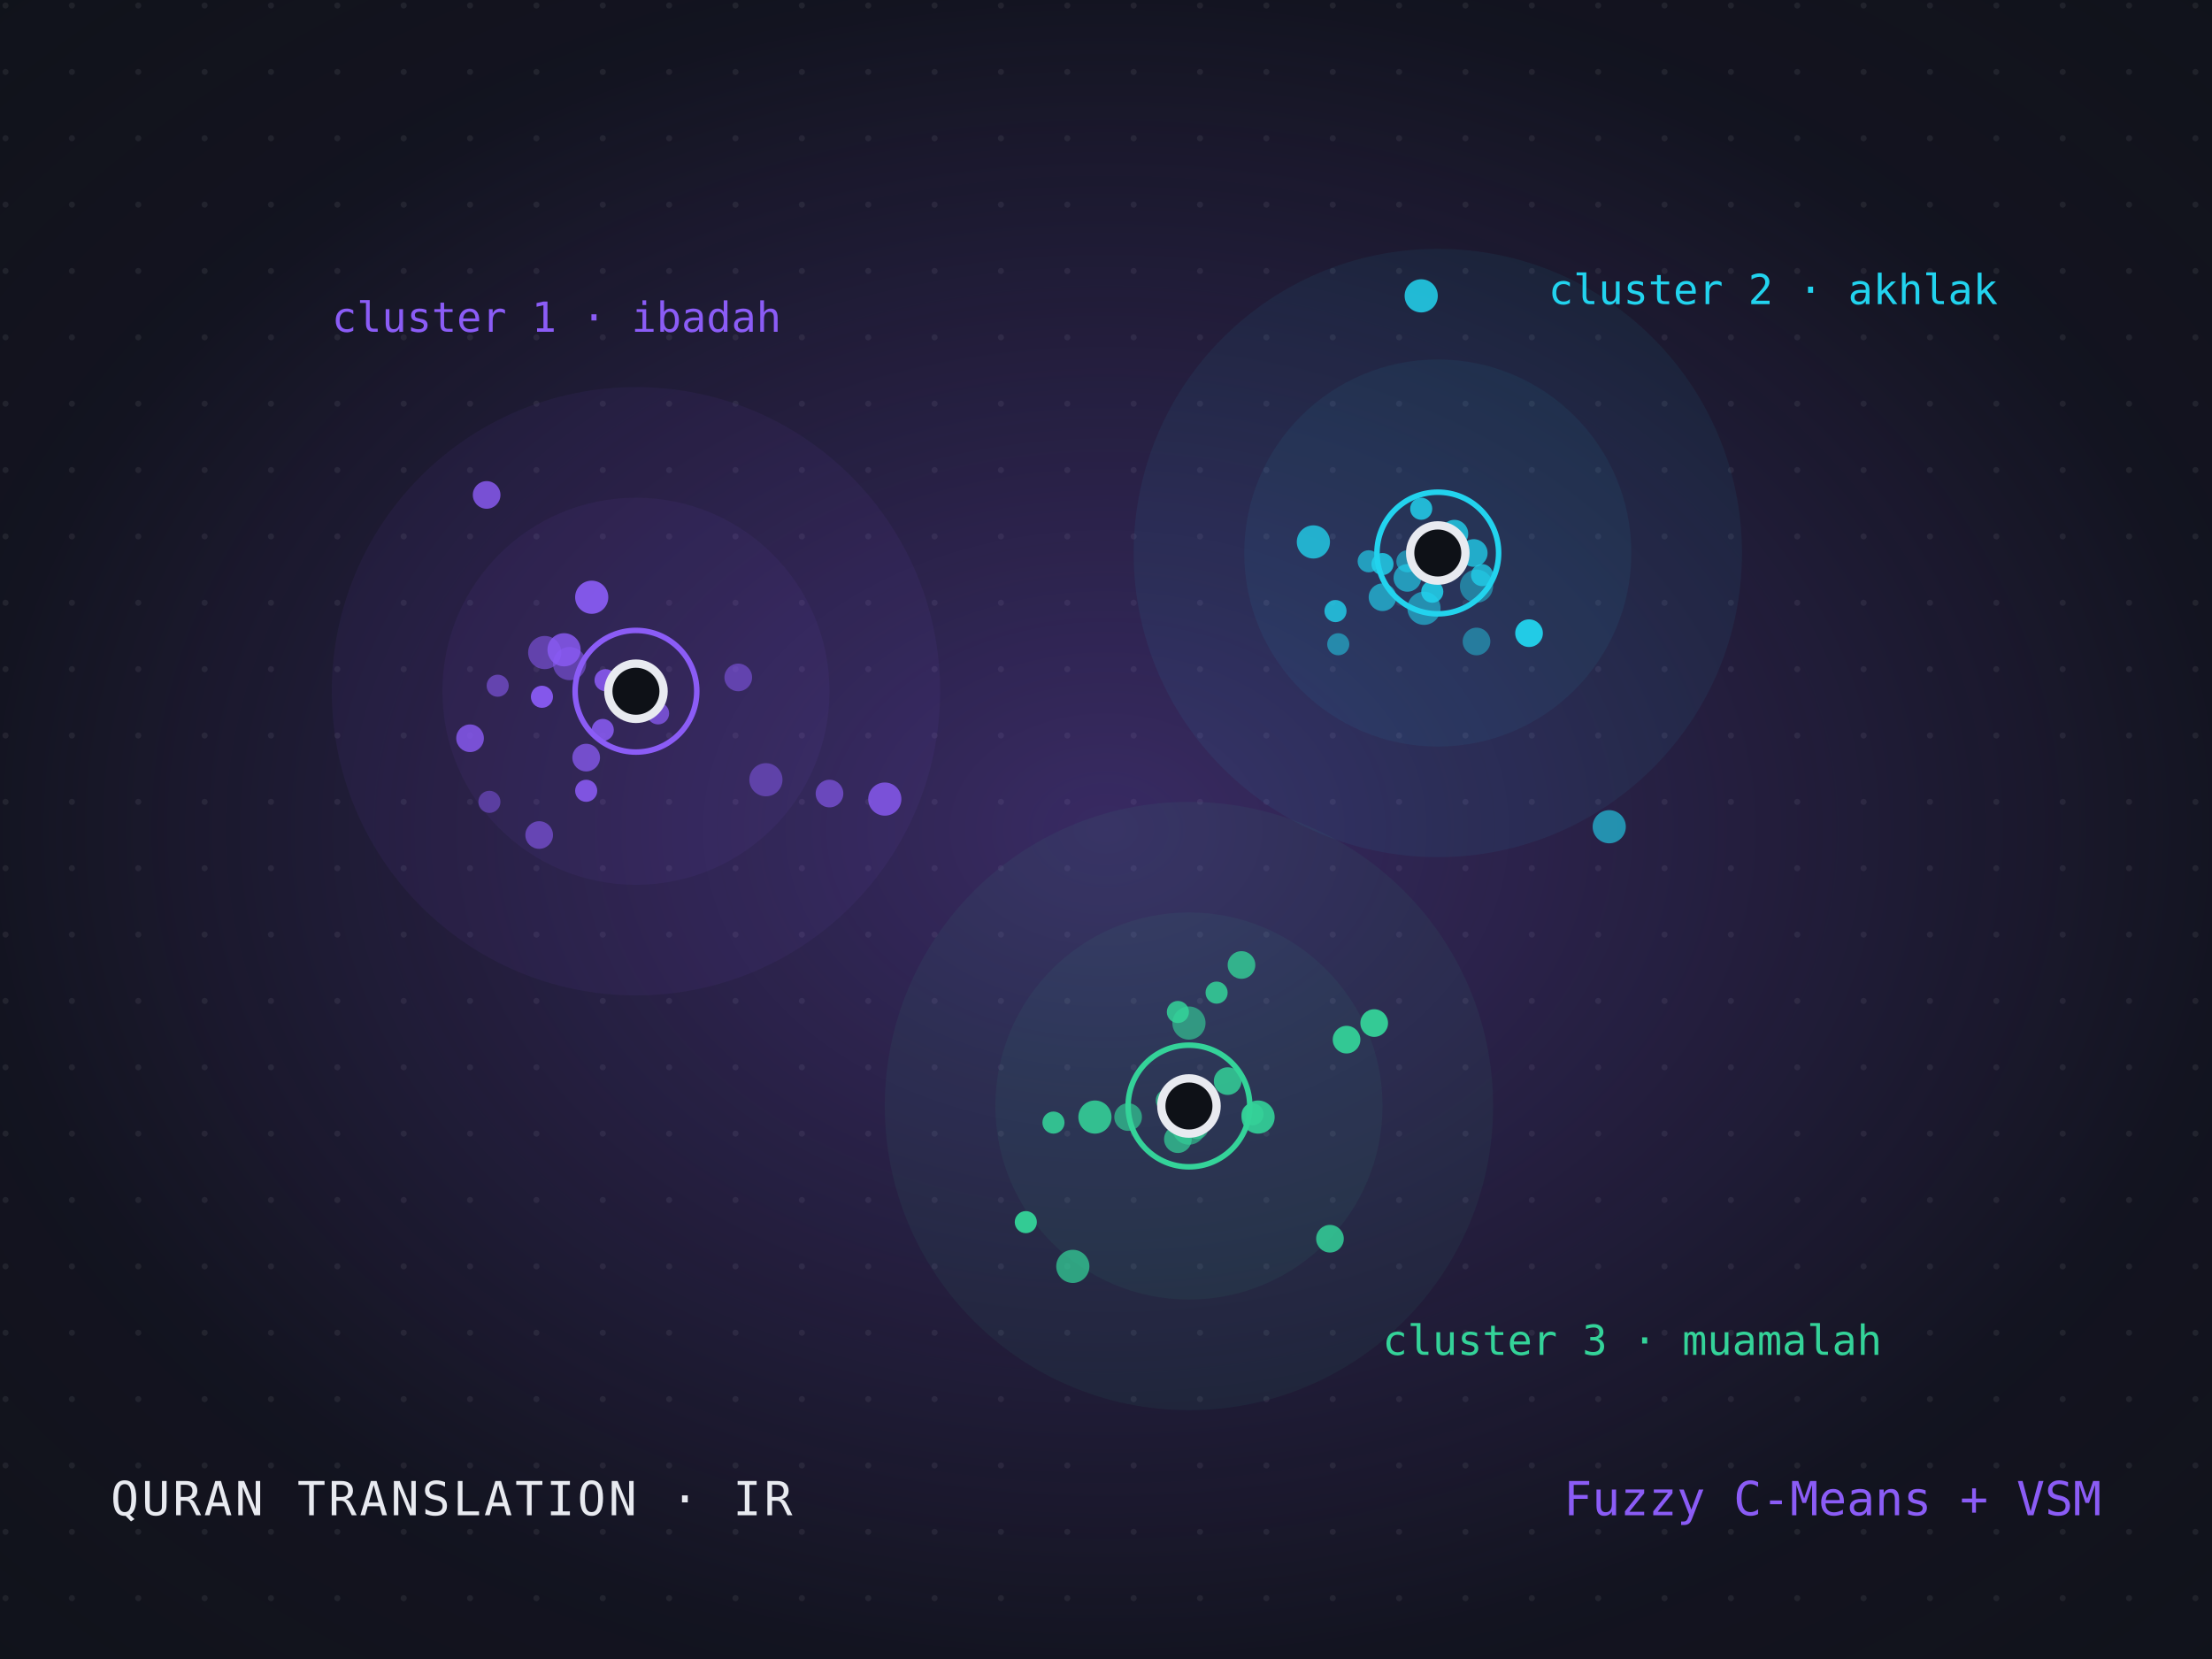
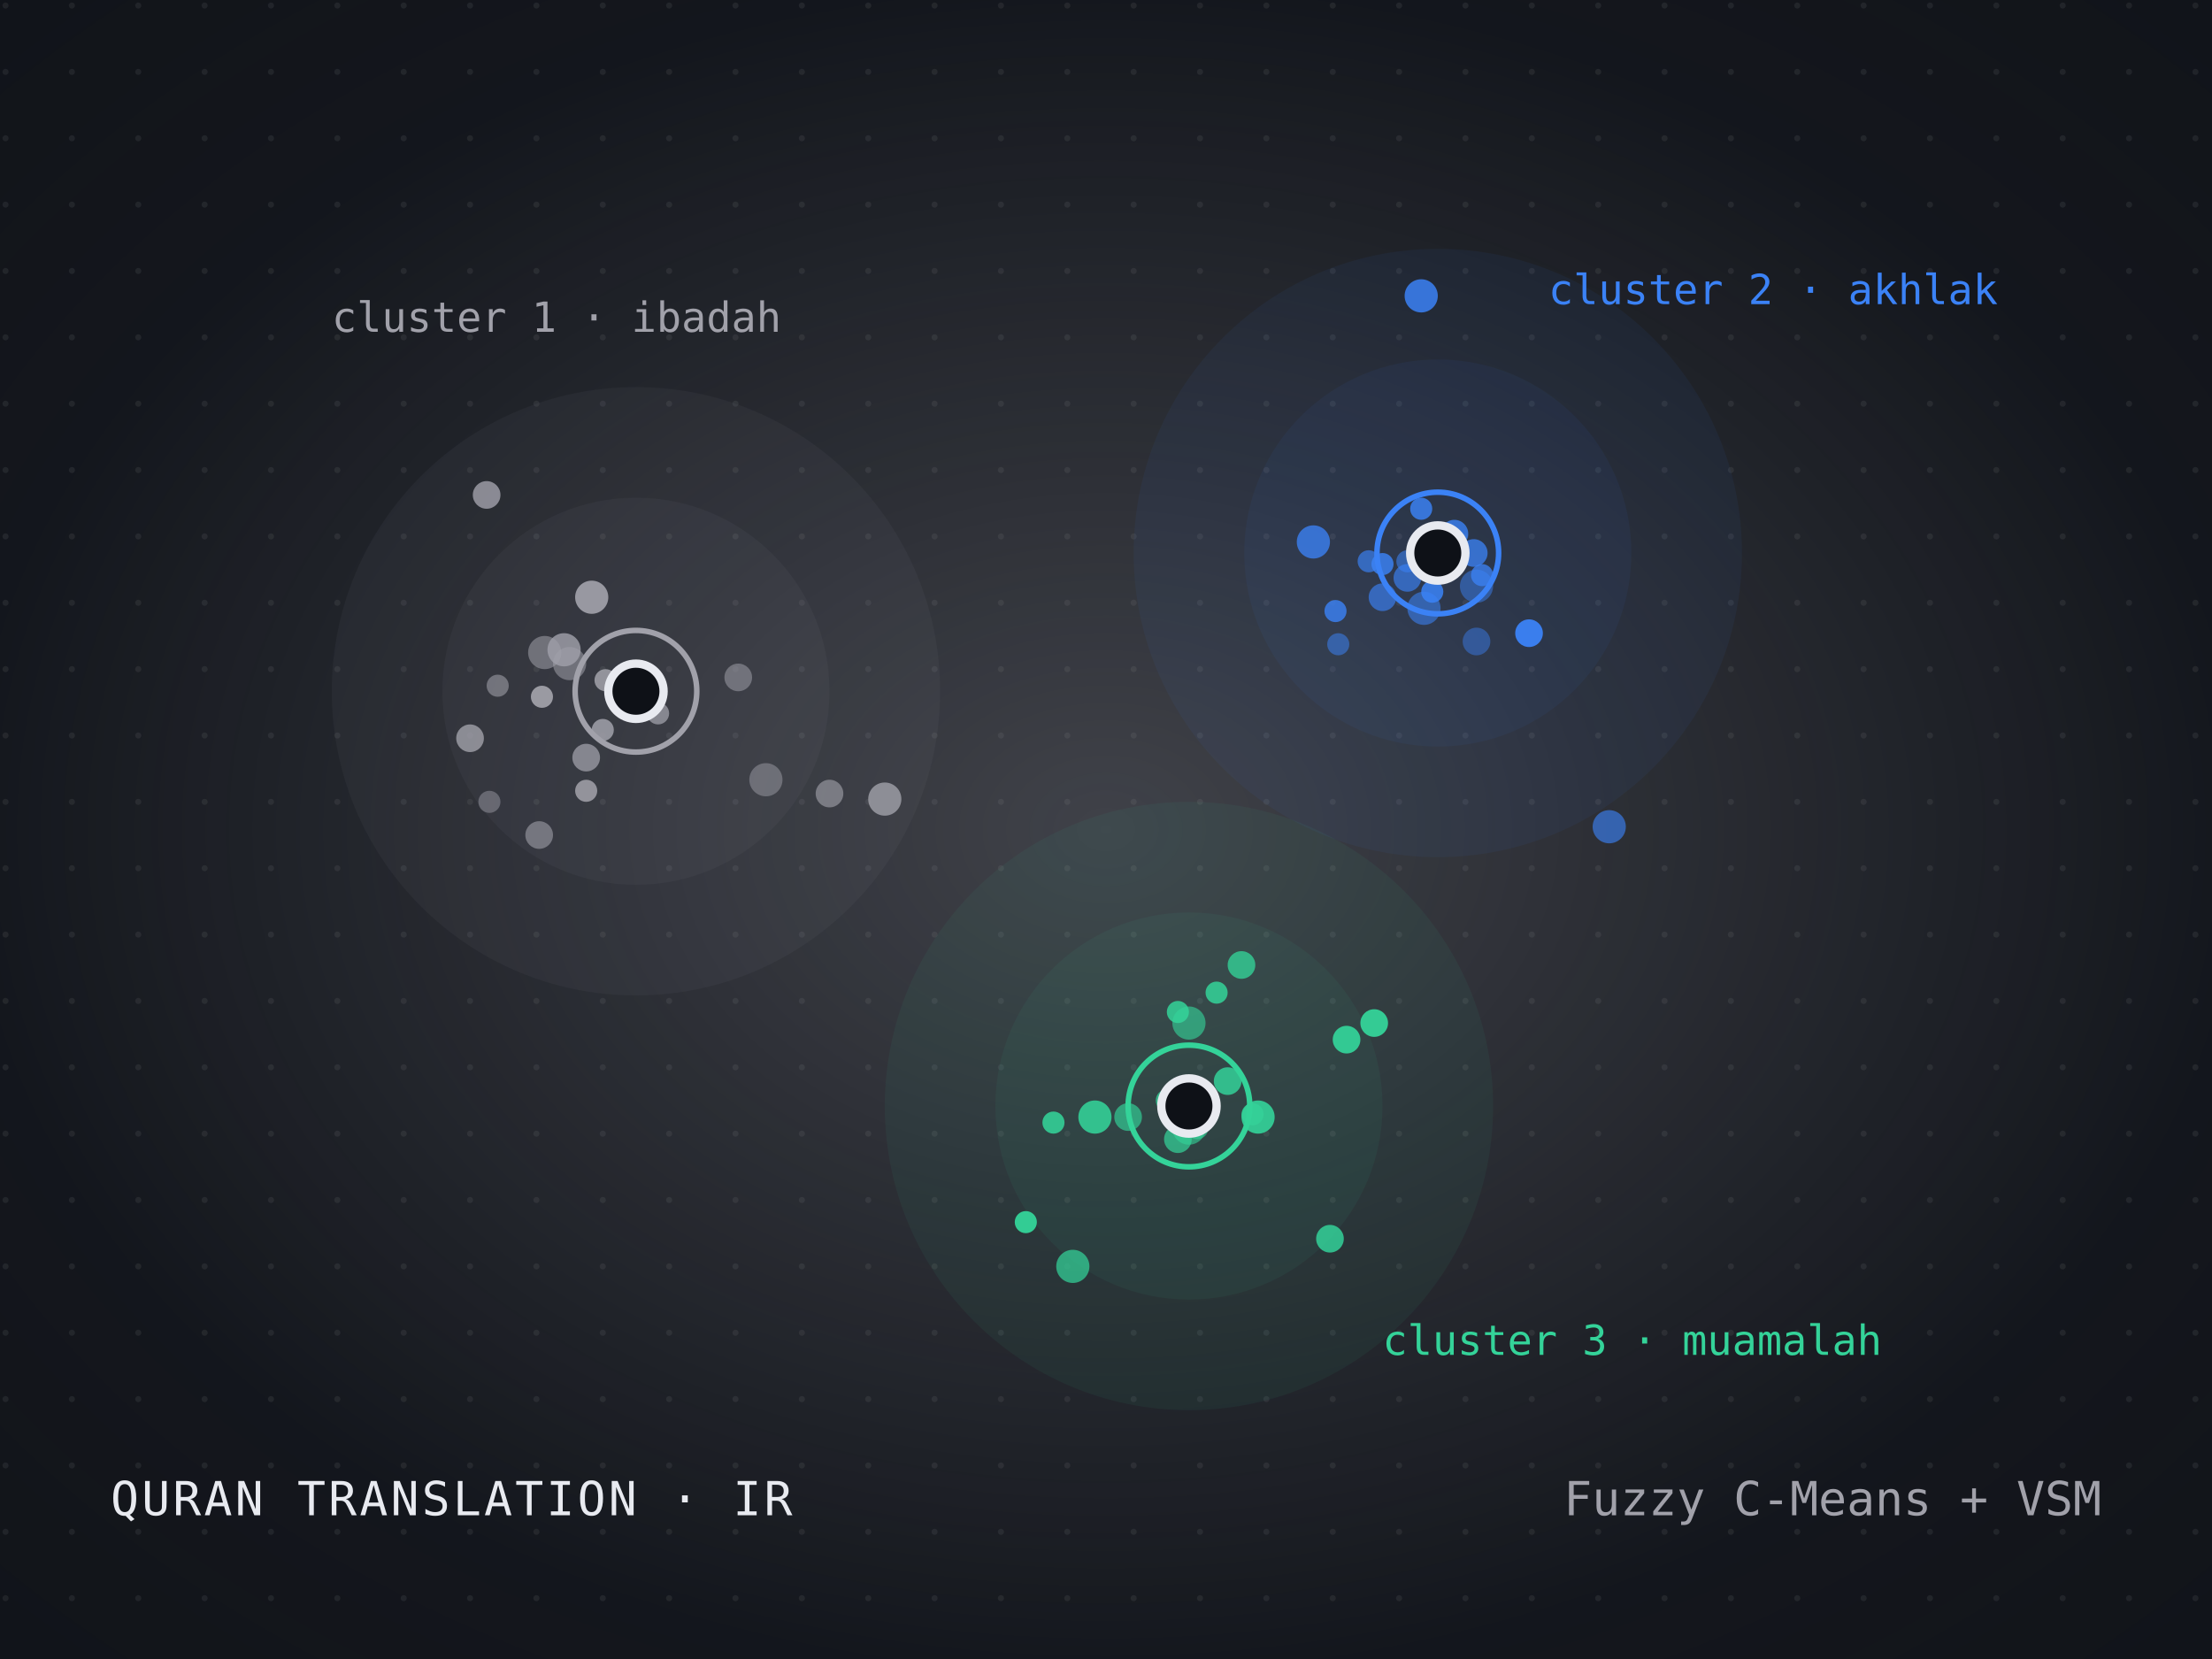
<svg xmlns="http://www.w3.org/2000/svg" viewBox="0 0 800 600" width="800" height="600">
  <defs>
    <radialGradient id="g" cx="50%" cy="50%" r="85%">
-       <stop offset="0" stop-color="#8b5cf6" stop-opacity=".34" />
-       <stop offset=".6" stop-color="#8b5cf6" stop-opacity=".04" />
-       <stop offset="1" stop-color="#8b5cf6" stop-opacity="0" />
+       <stop offset="0" stop-color="#a1a1aa" stop-opacity=".34" />
+       <stop offset=".6" stop-color="#a1a1aa" stop-opacity=".04" />
+       <stop offset="1" stop-color="#a1a1aa" stop-opacity="0" />
    </radialGradient>
    <pattern id="d" width="24" height="24" patternUnits="userSpaceOnUse">
      <circle cx="2" cy="2" r="1.1" fill="#fff" fill-opacity=".07" />
    </pattern>
    <linearGradient id="a" x1="0" x2="1" y1="0" y2="1">
-       <stop stop-color="#8b5cf6" />
-       <stop offset="1" stop-color="#22d3ee" />
+       <stop stop-color="#3b82f6" />
+       <stop offset="1" stop-color="#38bdf8" />
    </linearGradient>
  </defs>
  <style>
.m{font-family:"JetBrains Mono",ui-monospace,SFMono-Regular,Menlo,Consolas,monospace}
.s{font-family:"Space Grotesk","Inter",system-ui,-apple-system,"Segoe UI",sans-serif}
.lab{fill:#e8eaf0;font-size:17px;letter-spacing:.06em}
.mu{fill:#9aa3b2}
@keyframes pulse{0%{opacity:.9;transform:scale(.4)}100%{opacity:0;transform:scale(1.6)}}
@keyframes scan{0%,100%{transform:translateY(0)}50%{transform:translateY(300px)}}
@keyframes blink{50%{opacity:0}}
@keyframes float{50%{transform:translateY(-8px)}}
@media (prefers-reduced-motion:reduce){*{animation:none!important}}
</style>
  <rect width="800" height="600" fill="#0e1117" />
  <rect width="800" height="600" fill="url(#d)" />
  <rect class="glow" width="800" height="600" fill="url(#g)" />
  <g class="fg">
-     <circle cx="230" cy="250" r="110" fill="#8b5cf6" fill-opacity=".06" />
-     <circle cx="230" cy="250" r="70" fill="#8b5cf6" fill-opacity=".06" />
-     <circle cx="520" cy="200" r="110" fill="#22d3ee" fill-opacity=".06" />
-     <circle cx="520" cy="200" r="70" fill="#22d3ee" fill-opacity=".06" />
+     <circle cx="230" cy="250" r="110" fill="#a1a1aa" fill-opacity=".06" />
+     <circle cx="230" cy="250" r="70" fill="#a1a1aa" fill-opacity=".06" />
+     <circle cx="520" cy="200" r="110" fill="#3b82f6" fill-opacity=".06" />
+     <circle cx="520" cy="200" r="70" fill="#3b82f6" fill-opacity=".06" />
    <circle cx="430" cy="400" r="110" fill="#34d399" fill-opacity=".06" />
    <circle cx="430" cy="400" r="70" fill="#34d399" fill-opacity=".06" />
-     <circle cx="212" cy="286" r="4" fill="#8b5cf6" fill-opacity="0.86" />
-     <circle cx="277" cy="282" r="6" fill="#8b5cf6" fill-opacity="0.48" />
-     <circle cx="180" cy="248" r="4" fill="#8b5cf6" fill-opacity="0.57" />
-     <circle cx="219" cy="246" r="4" fill="#8b5cf6" fill-opacity="0.86" />
-     <circle cx="238" cy="258" r="4" fill="#8b5cf6" fill-opacity="0.74" />
-     <circle cx="177" cy="290" r="4" fill="#8b5cf6" fill-opacity="0.47" />
-     <circle cx="234" cy="245" r="4" fill="#8b5cf6" fill-opacity="0.74" />
-     <circle cx="206" cy="240" r="6" fill="#8b5cf6" fill-opacity="0.54" />
-     <circle cx="204" cy="235" r="6" fill="#8b5cf6" fill-opacity="0.81" />
-     <circle cx="197" cy="236" r="6" fill="#8b5cf6" fill-opacity="0.55" />
-     <circle cx="214" cy="216" r="6" fill="#8b5cf6" fill-opacity="0.91" />
-     <circle cx="218" cy="264" r="4" fill="#8b5cf6" fill-opacity="0.85" />
-     <circle cx="229" cy="248" r="6" fill="#8b5cf6" fill-opacity="0.70" />
-     <circle cx="195" cy="302" r="5" fill="#8b5cf6" fill-opacity="0.59" />
-     <circle cx="267" cy="245" r="5" fill="#8b5cf6" fill-opacity="0.53" />
-     <circle cx="196" cy="252" r="4" fill="#8b5cf6" fill-opacity="0.93" />
-     <circle cx="300" cy="287" r="5" fill="#8b5cf6" fill-opacity="0.62" />
-     <circle cx="212" cy="274" r="5" fill="#8b5cf6" fill-opacity="0.74" />
-     <circle cx="170" cy="267" r="5" fill="#8b5cf6" fill-opacity="0.80" />
-     <circle cx="320" cy="289" r="6" fill="#8b5cf6" fill-opacity="0.80" />
-     <circle cx="176" cy="179" r="5" fill="#8b5cf6" fill-opacity="0.81" />
-     <circle cx="233" cy="247" r="5" fill="#8b5cf6" fill-opacity="0.46" />
-     <circle cx="509" cy="203" r="4" fill="#22d3ee" fill-opacity="0.56" />
-     <circle cx="515" cy="220" r="6" fill="#22d3ee" fill-opacity="0.57" />
-     <circle cx="509" cy="209" r="5" fill="#22d3ee" fill-opacity="0.65" />
-     <circle cx="518" cy="214" r="4" fill="#22d3ee" fill-opacity="0.86" />
-     <circle cx="526" cy="193" r="5" fill="#22d3ee" fill-opacity="0.79" />
-     <circle cx="484" cy="233" r="4" fill="#22d3ee" fill-opacity="0.53" />
-     <circle cx="522" cy="204" r="5" fill="#22d3ee" fill-opacity="0.87" />
-     <circle cx="534" cy="232" r="5" fill="#22d3ee" fill-opacity="0.45" />
-     <circle cx="483" cy="221" r="4" fill="#22d3ee" fill-opacity="0.80" />
-     <circle cx="475" cy="196" r="6" fill="#22d3ee" fill-opacity="0.78" />
-     <circle cx="514" cy="107" r="6" fill="#22d3ee" fill-opacity="0.85" />
-     <circle cx="500" cy="216" r="5" fill="#22d3ee" fill-opacity="0.65" />
-     <circle cx="495" cy="203" r="4" fill="#22d3ee" fill-opacity="0.67" />
-     <circle cx="534" cy="212" r="6" fill="#22d3ee" fill-opacity="0.48" />
-     <circle cx="533" cy="200" r="5" fill="#22d3ee" fill-opacity="0.76" />
-     <circle cx="536" cy="208" r="4" fill="#22d3ee" fill-opacity="0.76" />
-     <circle cx="520" cy="201" r="5" fill="#22d3ee" fill-opacity="0.69" />
-     <circle cx="553" cy="229" r="5" fill="#22d3ee" fill-opacity="0.95" />
-     <circle cx="500" cy="204" r="4" fill="#22d3ee" fill-opacity="0.82" />
-     <circle cx="520" cy="198" r="5" fill="#22d3ee" fill-opacity="0.86" />
-     <circle cx="582" cy="299" r="6" fill="#22d3ee" fill-opacity="0.63" />
-     <circle cx="514" cy="184" r="4" fill="#22d3ee" fill-opacity="0.83" />
+     <circle cx="212" cy="286" r="4" fill="#a1a1aa" fill-opacity="0.86" />
+     <circle cx="277" cy="282" r="6" fill="#a1a1aa" fill-opacity="0.48" />
+     <circle cx="180" cy="248" r="4" fill="#a1a1aa" fill-opacity="0.57" />
+     <circle cx="219" cy="246" r="4" fill="#a1a1aa" fill-opacity="0.86" />
+     <circle cx="238" cy="258" r="4" fill="#a1a1aa" fill-opacity="0.74" />
+     <circle cx="177" cy="290" r="4" fill="#a1a1aa" fill-opacity="0.47" />
+     <circle cx="234" cy="245" r="4" fill="#a1a1aa" fill-opacity="0.74" />
+     <circle cx="206" cy="240" r="6" fill="#a1a1aa" fill-opacity="0.54" />
+     <circle cx="204" cy="235" r="6" fill="#a1a1aa" fill-opacity="0.81" />
+     <circle cx="197" cy="236" r="6" fill="#a1a1aa" fill-opacity="0.55" />
+     <circle cx="214" cy="216" r="6" fill="#a1a1aa" fill-opacity="0.91" />
+     <circle cx="218" cy="264" r="4" fill="#a1a1aa" fill-opacity="0.85" />
+     <circle cx="229" cy="248" r="6" fill="#a1a1aa" fill-opacity="0.70" />
+     <circle cx="195" cy="302" r="5" fill="#a1a1aa" fill-opacity="0.59" />
+     <circle cx="267" cy="245" r="5" fill="#a1a1aa" fill-opacity="0.53" />
+     <circle cx="196" cy="252" r="4" fill="#a1a1aa" fill-opacity="0.93" />
+     <circle cx="300" cy="287" r="5" fill="#a1a1aa" fill-opacity="0.62" />
+     <circle cx="212" cy="274" r="5" fill="#a1a1aa" fill-opacity="0.74" />
+     <circle cx="170" cy="267" r="5" fill="#a1a1aa" fill-opacity="0.80" />
+     <circle cx="320" cy="289" r="6" fill="#a1a1aa" fill-opacity="0.80" />
+     <circle cx="176" cy="179" r="5" fill="#a1a1aa" fill-opacity="0.81" />
+     <circle cx="233" cy="247" r="5" fill="#a1a1aa" fill-opacity="0.46" />
+     <circle cx="509" cy="203" r="4" fill="#3b82f6" fill-opacity="0.56" />
+     <circle cx="515" cy="220" r="6" fill="#3b82f6" fill-opacity="0.57" />
+     <circle cx="509" cy="209" r="5" fill="#3b82f6" fill-opacity="0.65" />
+     <circle cx="518" cy="214" r="4" fill="#3b82f6" fill-opacity="0.86" />
+     <circle cx="526" cy="193" r="5" fill="#3b82f6" fill-opacity="0.79" />
+     <circle cx="484" cy="233" r="4" fill="#3b82f6" fill-opacity="0.53" />
+     <circle cx="522" cy="204" r="5" fill="#3b82f6" fill-opacity="0.87" />
+     <circle cx="534" cy="232" r="5" fill="#3b82f6" fill-opacity="0.45" />
+     <circle cx="483" cy="221" r="4" fill="#3b82f6" fill-opacity="0.80" />
+     <circle cx="475" cy="196" r="6" fill="#3b82f6" fill-opacity="0.78" />
+     <circle cx="514" cy="107" r="6" fill="#3b82f6" fill-opacity="0.85" />
+     <circle cx="500" cy="216" r="5" fill="#3b82f6" fill-opacity="0.65" />
+     <circle cx="495" cy="203" r="4" fill="#3b82f6" fill-opacity="0.67" />
+     <circle cx="534" cy="212" r="6" fill="#3b82f6" fill-opacity="0.48" />
+     <circle cx="533" cy="200" r="5" fill="#3b82f6" fill-opacity="0.76" />
+     <circle cx="536" cy="208" r="4" fill="#3b82f6" fill-opacity="0.76" />
+     <circle cx="520" cy="201" r="5" fill="#3b82f6" fill-opacity="0.69" />
+     <circle cx="553" cy="229" r="5" fill="#3b82f6" fill-opacity="0.95" />
+     <circle cx="500" cy="204" r="4" fill="#3b82f6" fill-opacity="0.82" />
+     <circle cx="520" cy="198" r="5" fill="#3b82f6" fill-opacity="0.86" />
+     <circle cx="582" cy="299" r="6" fill="#3b82f6" fill-opacity="0.63" />
+     <circle cx="514" cy="184" r="4" fill="#3b82f6" fill-opacity="0.83" />
    <circle cx="426" cy="412" r="5" fill="#34d399" fill-opacity="0.71" />
    <circle cx="444" cy="391" r="5" fill="#34d399" fill-opacity="0.84" />
    <circle cx="422" cy="398" r="4" fill="#34d399" fill-opacity="0.76" />
    <circle cx="440" cy="359" r="4" fill="#34d399" fill-opacity="0.85" />
    <circle cx="431" cy="398" r="6" fill="#34d399" fill-opacity="0.70" />
    <circle cx="426" cy="366" r="4" fill="#34d399" fill-opacity="0.85" />
    <circle cx="408" cy="404" r="5" fill="#34d399" fill-opacity="0.67" />
    <circle cx="487" cy="376" r="5" fill="#34d399" fill-opacity="0.93" />
    <circle cx="426" cy="405" r="4" fill="#34d399" fill-opacity="0.62" />
    <circle cx="396" cy="404" r="6" fill="#34d399" fill-opacity="0.87" />
    <circle cx="381" cy="406" r="4" fill="#34d399" fill-opacity="0.87" />
    <circle cx="481" cy="448" r="5" fill="#34d399" fill-opacity="0.84" />
    <circle cx="430" cy="370" r="6" fill="#34d399" fill-opacity="0.62" />
    <circle cx="431" cy="396" r="6" fill="#34d399" fill-opacity="0.65" />
    <circle cx="371" cy="442" r="4" fill="#34d399" fill-opacity="0.95" />
    <circle cx="455" cy="404" r="6" fill="#34d399" fill-opacity="0.90" />
    <circle cx="449" cy="349" r="5" fill="#34d399" fill-opacity="0.78" />
    <circle cx="388" cy="458" r="6" fill="#34d399" fill-opacity="0.72" />
    <circle cx="453" cy="403" r="4" fill="#34d399" fill-opacity="0.71" />
    <circle cx="497" cy="370" r="5" fill="#34d399" fill-opacity="0.94" />
    <circle cx="433" cy="408" r="4" fill="#34d399" fill-opacity="0.60" />
    <circle cx="430" cy="408" r="6" fill="#34d399" fill-opacity="0.61" />
    <g style="transform-origin:230px 250px;animation:pulse 3s ease-out infinite">
-       <circle cx="230" cy="250" r="22" fill="none" stroke="#8b5cf6" stroke-width="2" />
+       <circle cx="230" cy="250" r="22" fill="none" stroke="#a1a1aa" stroke-width="2" />
    </g>
    <circle cx="230" cy="250" r="10" fill="#0e1117" stroke="#e8eaf0" stroke-width="3" />
    <g style="transform-origin:520px 200px;animation:pulse 3s ease-out infinite">
-       <circle cx="520" cy="200" r="22" fill="none" stroke="#22d3ee" stroke-width="2" />
+       <circle cx="520" cy="200" r="22" fill="none" stroke="#3b82f6" stroke-width="2" />
    </g>
    <circle cx="520" cy="200" r="10" fill="#0e1117" stroke="#e8eaf0" stroke-width="3" />
    <g style="transform-origin:430px 400px;animation:pulse 3s ease-out infinite">
      <circle cx="430" cy="400" r="22" fill="none" stroke="#34d399" stroke-width="2" />
    </g>
    <circle cx="430" cy="400" r="10" fill="#0e1117" stroke="#e8eaf0" stroke-width="3" />
    <g class="m" font-size="15">
-       <text x="120" y="120" fill="#8b5cf6">cluster 1 · ibadah</text>
-       <text x="560" y="110" fill="#22d3ee">cluster 2 · akhlak</text>
+       <text x="120" y="120" fill="#a1a1aa">cluster 1 · ibadah</text>
+       <text x="560" y="110" fill="#3b82f6">cluster 2 · akhlak</text>
      <text x="500" y="490" fill="#34d399">cluster 3 · muamalah</text>
    </g>
  </g>
  <g class="meta">
    <text x="40" y="548" class="m lab">QURAN TRANSLATION · IR</text>
-     <text x="760" y="548" text-anchor="end" class="m" font-size="17" fill="#8b5cf6">Fuzzy C-Means + VSM</text>
+     <text x="760" y="548" text-anchor="end" class="m" font-size="17" fill="#a1a1aa">Fuzzy C-Means + VSM</text>
  </g>
</svg>
